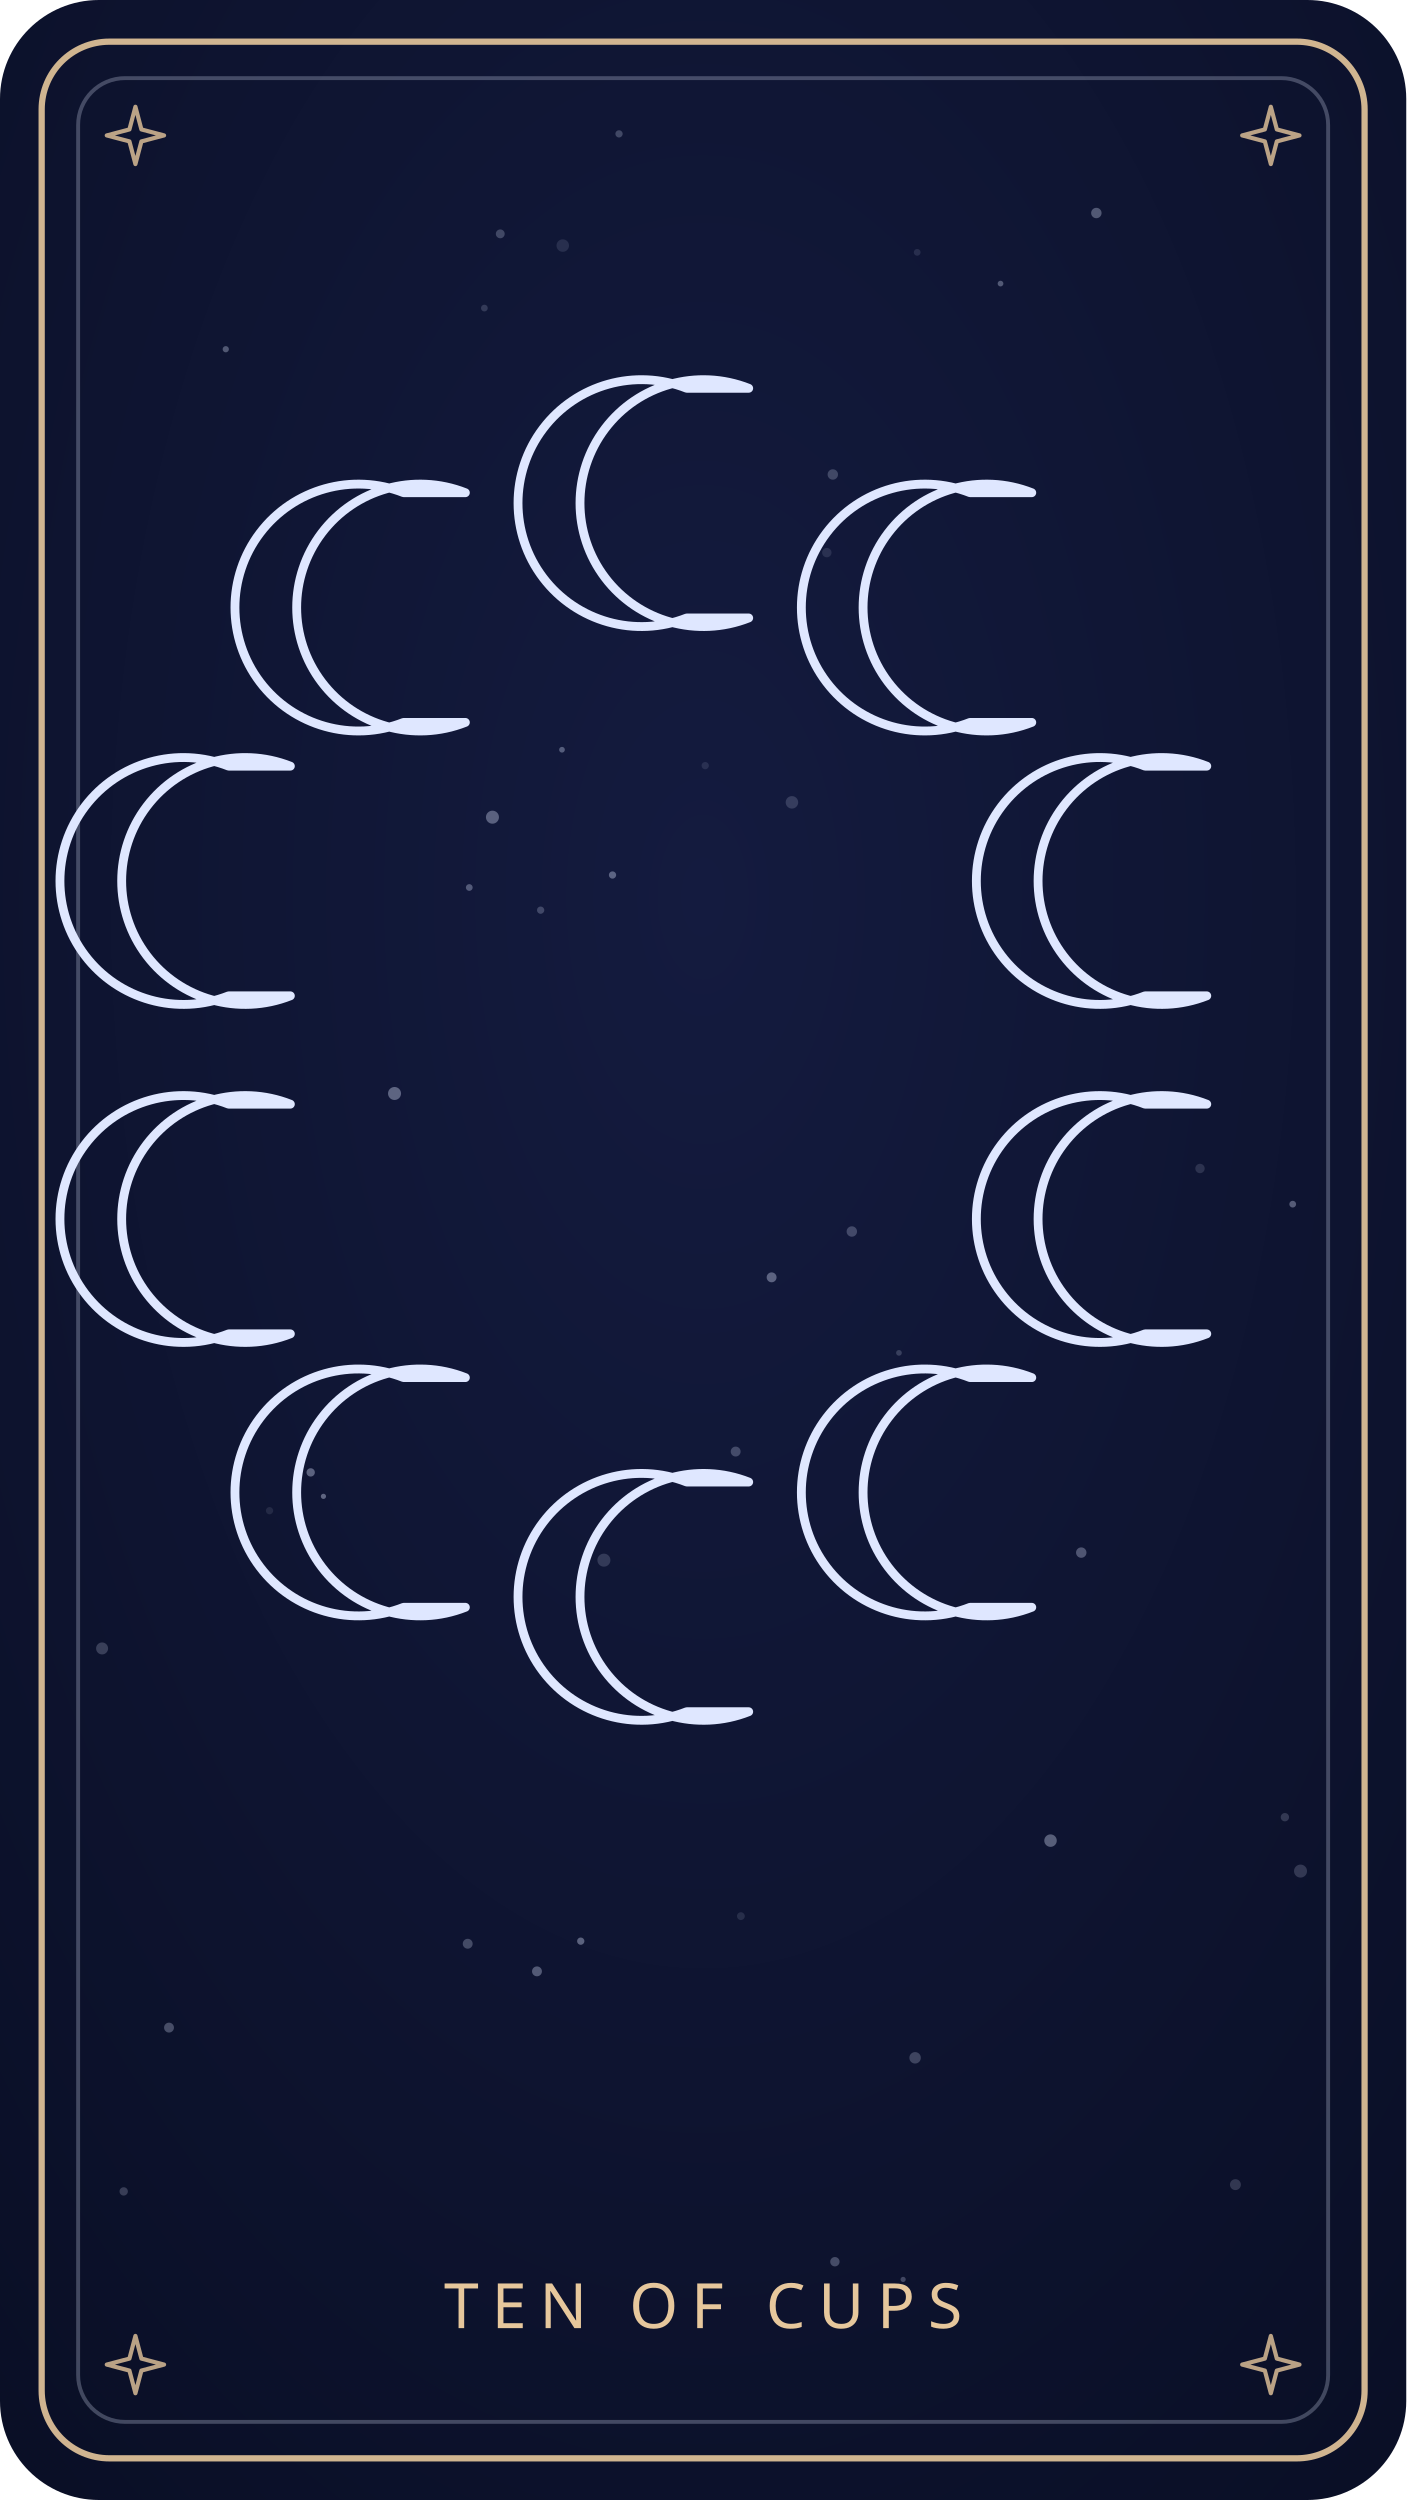
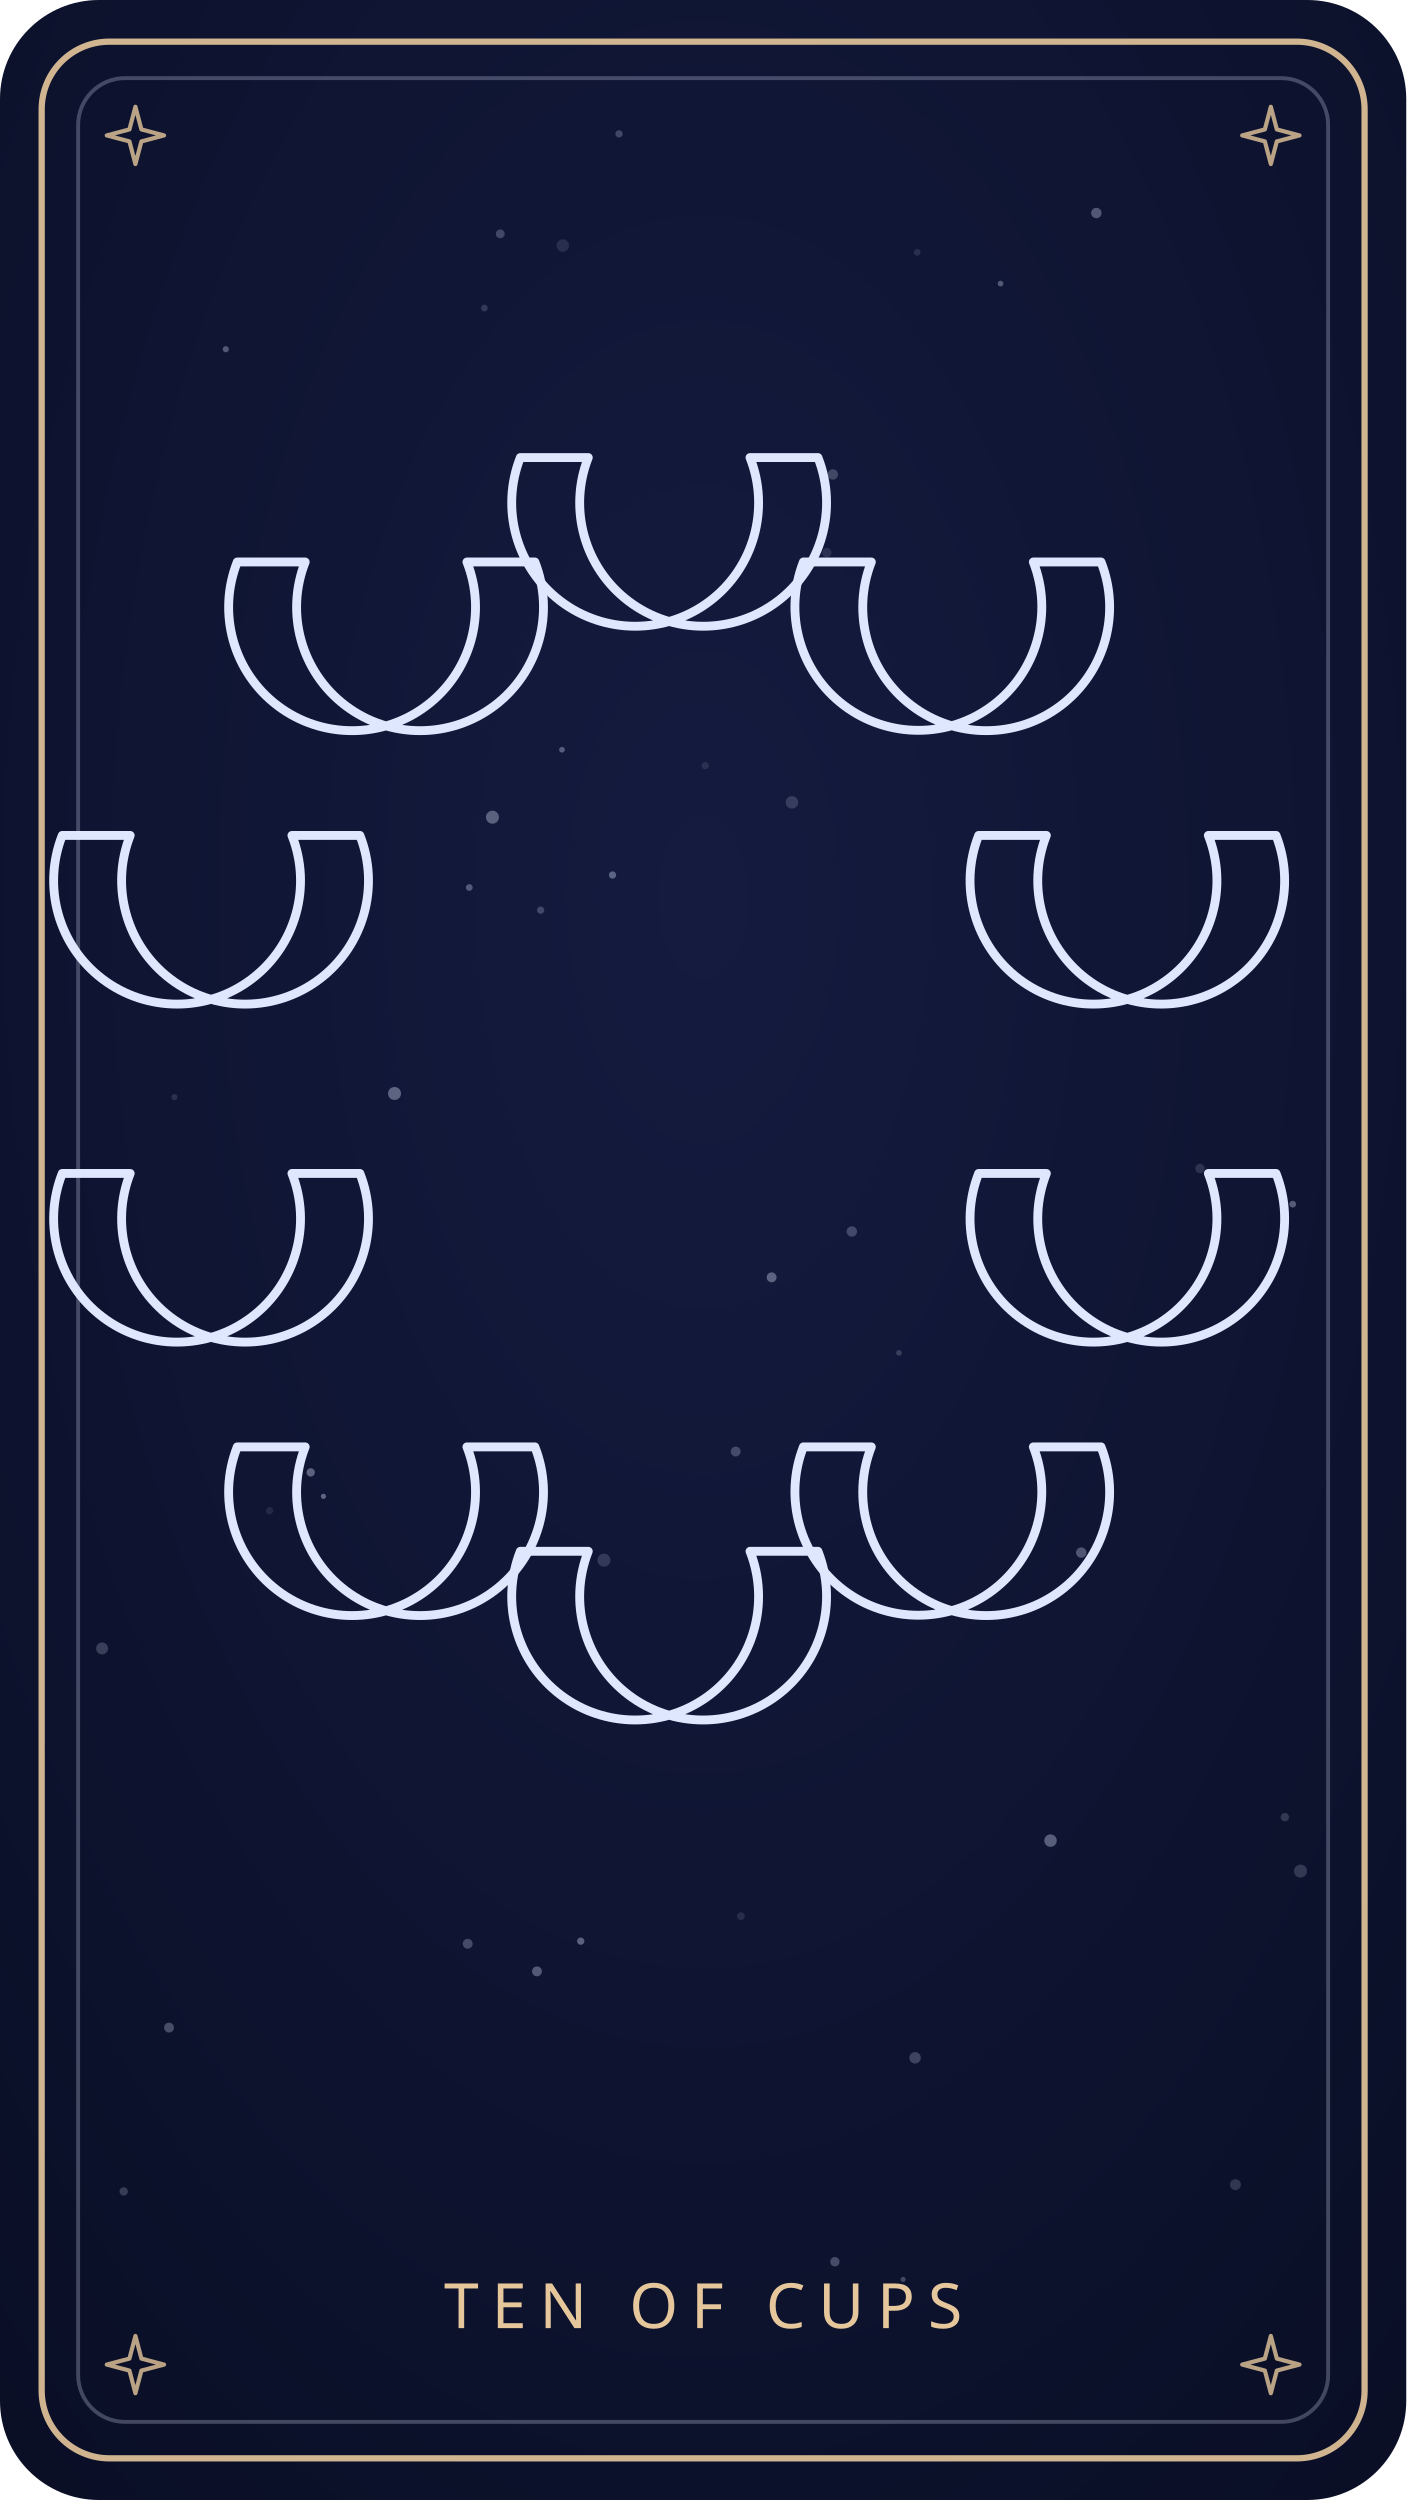
<svg xmlns="http://www.w3.org/2000/svg" viewBox="0 0 540 960" width="540" height="960">
  <defs>
    <radialGradient id="bg" cx="50%" cy="36%" r="85%">
      <stop offset="0%" stop-color="#141b3f" />
      <stop offset="100%" stop-color="#090e24" />
    </radialGradient>
  </defs>
  <rect x="0" y="0" width="540" height="960" rx="38" fill="url(#bg)" />
  <line x1="471.4" y1="638.6" x2="478.6" y2="638.6" w="1.2" color="#dfe7ff" op="0.399" />
  <line x1="471.4" y1="638.6" x2="471.4" y2="645.9" w="1.2" color="#dfe7ff" op="0.399" />
  <line x1="471.4" y1="638.6" x2="464.2" y2="638.6" w="1.2" color="#dfe7ff" op="0.399" />
  <line x1="471.4" y1="638.6" x2="471.4" y2="631.4" w="1.2" color="#dfe7ff" op="0.399" />
  <circle cx="351.4" cy="790.2" r="2.2" fill="#dfe7ff" stroke="none" fill-opacity="0.23" />
  <line x1="253.2" y1="323.3" x2="260.3" y2="323.3" w="1.2" color="#dfe7ff" op="0.315" />
  <line x1="253.2" y1="323.3" x2="253.2" y2="330.4" w="1.2" color="#dfe7ff" op="0.315" />
  <line x1="253.2" y1="323.3" x2="246.2" y2="323.3" w="1.2" color="#dfe7ff" op="0.315" />
  <line x1="253.2" y1="323.3" x2="253.2" y2="316.3" w="1.2" color="#dfe7ff" op="0.315" />
  <circle cx="282.5" cy="557.4" r="1.9" fill="#dfe7ff" stroke="none" fill-opacity="0.25" />
  <circle cx="186.0" cy="118.3" r="1.3" fill="#dfe7ff" stroke="none" fill-opacity="0.17" />
  <circle cx="64.9" cy="778.6" r="1.9" fill="#dfe7ff" stroke="none" fill-opacity="0.28" />
  <circle cx="317.5" cy="212.2" r="1.8" fill="#dfe7ff" stroke="none" fill-opacity="0.12" />
  <circle cx="499.4" cy="718.5" r="2.5" fill="#dfe7ff" stroke="none" fill-opacity="0.18" />
  <circle cx="192.1" cy="89.8" r="1.7" fill="#dfe7ff" stroke="none" fill-opacity="0.24" />
  <line x1="222.9" y1="845.3" x2="227.5" y2="845.3" w="1.2" color="#dfe7ff" op="0.367" />
  <line x1="222.9" y1="845.3" x2="222.9" y2="850.0" w="1.2" color="#dfe7ff" op="0.367" />
  <line x1="222.9" y1="845.3" x2="218.2" y2="845.3" w="1.2" color="#dfe7ff" op="0.367" />
  <line x1="222.9" y1="845.3" x2="222.9" y2="840.6" w="1.2" color="#dfe7ff" op="0.367" />
  <circle cx="474.4" cy="838.9" r="2.1" fill="#dfe7ff" stroke="none" fill-opacity="0.18" />
  <circle cx="327.1" cy="472.9" r="2.0" fill="#dfe7ff" stroke="none" fill-opacity="0.24" />
  <circle cx="86.7" cy="134.1" r="1.2" fill="#dfe7ff" stroke="none" fill-opacity="0.32" />
  <circle cx="415.2" cy="596.2" r="2.0" fill="#dfe7ff" stroke="none" fill-opacity="0.31" />
  <line x1="485.0" y1="762.7" x2="493.1" y2="762.7" w="1.2" color="#dfe7ff" op="0.241" />
  <line x1="485.0" y1="762.7" x2="485.0" y2="770.8" w="1.2" color="#dfe7ff" op="0.241" />
  <line x1="485.0" y1="762.7" x2="476.9" y2="762.7" w="1.2" color="#dfe7ff" op="0.241" />
  <line x1="485.0" y1="762.7" x2="485.0" y2="754.6" w="1.2" color="#dfe7ff" op="0.241" />
  <circle cx="296.3" cy="490.5" r="1.9" fill="#dfe7ff" stroke="none" fill-opacity="0.36" />
  <circle cx="124.2" cy="574.6" r="1.0" fill="#dfe7ff" stroke="none" fill-opacity="0.38" />
  <line x1="318.5" y1="252.6" x2="327.1" y2="252.6" w="1.2" color="#dfe7ff" op="0.356" />
  <line x1="318.5" y1="252.6" x2="318.5" y2="261.2" w="1.2" color="#dfe7ff" op="0.356" />
  <line x1="318.5" y1="252.6" x2="309.9" y2="252.6" w="1.2" color="#dfe7ff" op="0.356" />
  <line x1="318.5" y1="252.6" x2="318.5" y2="244.0" w="1.2" color="#dfe7ff" op="0.356" />
  <circle cx="206.2" cy="757.0" r="1.9" fill="#dfe7ff" stroke="none" fill-opacity="0.33" />
  <circle cx="493.4" cy="697.8" r="1.6" fill="#dfe7ff" stroke="none" fill-opacity="0.18" />
  <circle cx="207.6" cy="349.5" r="1.4" fill="#dfe7ff" stroke="none" fill-opacity="0.23" />
  <circle cx="345.2" cy="519.5" r="1.1" fill="#dfe7ff" stroke="none" fill-opacity="0.19" />
  <circle cx="223.0" cy="745.4" r="1.4" fill="#dfe7ff" stroke="none" fill-opacity="0.37" />
  <line x1="342.8" y1="530.0" x2="350.9" y2="530.0" w="1.2" color="#dfe7ff" op="0.141" />
  <line x1="342.8" y1="530.0" x2="342.8" y2="538.0" w="1.2" color="#dfe7ff" op="0.141" />
  <line x1="342.8" y1="530.0" x2="334.7" y2="530.0" w="1.2" color="#dfe7ff" op="0.141" />
  <line x1="342.8" y1="530.0" x2="342.8" y2="521.9" w="1.2" color="#dfe7ff" op="0.141" />
  <line x1="403.0" y1="443.0" x2="409.7" y2="443.0" w="1.2" color="#dfe7ff" op="0.148" />
  <line x1="403.0" y1="443.0" x2="403.0" y2="449.7" w="1.2" color="#dfe7ff" op="0.148" />
  <line x1="403.0" y1="443.0" x2="396.3" y2="443.0" w="1.2" color="#dfe7ff" op="0.148" />
  <line x1="403.0" y1="443.0" x2="403.0" y2="436.3" w="1.2" color="#dfe7ff" op="0.148" />
  <circle cx="319.8" cy="182.2" r="2.0" fill="#dfe7ff" stroke="none" fill-opacity="0.23" />
  <line x1="226.5" y1="340.0" x2="229.8" y2="340.0" w="1.2" color="#dfe7ff" op="0.123" />
  <line x1="226.5" y1="340.0" x2="226.5" y2="343.3" w="1.2" color="#dfe7ff" op="0.123" />
  <line x1="226.5" y1="340.0" x2="223.3" y2="340.0" w="1.2" color="#dfe7ff" op="0.123" />
  <line x1="226.5" y1="340.0" x2="226.5" y2="336.8" w="1.2" color="#dfe7ff" op="0.123" />
  <circle cx="216.1" cy="94.3" r="2.4" fill="#dfe7ff" stroke="none" fill-opacity="0.12" />
  <circle cx="421.0" cy="81.8" r="2.0" fill="#dfe7ff" stroke="none" fill-opacity="0.32" />
  <circle cx="180.2" cy="340.8" r="1.3" fill="#dfe7ff" stroke="none" fill-opacity="0.32" />
  <circle cx="189.1" cy="313.8" r="2.5" fill="#dfe7ff" stroke="none" fill-opacity="0.35" />
  <circle cx="346.8" cy="875.3" r="1.0" fill="#dfe7ff" stroke="none" fill-opacity="0.25" />
  <line x1="272.5" y1="319.3" x2="281.4" y2="319.3" w="1.2" color="#dfe7ff" op="0.104" />
  <line x1="272.5" y1="319.3" x2="272.5" y2="328.2" w="1.2" color="#dfe7ff" op="0.104" />
  <line x1="272.5" y1="319.3" x2="263.6" y2="319.3" w="1.2" color="#dfe7ff" op="0.104" />
  <line x1="272.5" y1="319.3" x2="272.5" y2="310.5" w="1.2" color="#dfe7ff" op="0.104" />
  <circle cx="460.8" cy="448.7" r="1.8" fill="#dfe7ff" stroke="none" fill-opacity="0.14" />
  <circle cx="47.5" cy="841.5" r="1.6" fill="#dfe7ff" stroke="none" fill-opacity="0.21" />
  <circle cx="304.1" cy="308.1" r="2.4" fill="#dfe7ff" stroke="none" fill-opacity="0.17" />
  <circle cx="496.4" cy="462.4" r="1.3" fill="#dfe7ff" stroke="none" fill-opacity="0.34" />
  <line x1="129.9" y1="659.9" x2="133.2" y2="659.9" w="1.2" color="#dfe7ff" op="0.201" />
  <line x1="129.9" y1="659.9" x2="129.9" y2="663.3" w="1.2" color="#dfe7ff" op="0.201" />
  <line x1="129.9" y1="659.9" x2="126.6" y2="659.9" w="1.2" color="#dfe7ff" op="0.201" />
  <line x1="129.9" y1="659.9" x2="129.9" y2="656.6" w="1.2" color="#dfe7ff" op="0.201" />
  <line x1="48.8" y1="596.5" x2="56.3" y2="596.5" w="1.2" color="#dfe7ff" op="0.252" />
  <line x1="48.8" y1="596.5" x2="48.8" y2="604.0" w="1.2" color="#dfe7ff" op="0.252" />
  <line x1="48.8" y1="596.5" x2="41.4" y2="596.5" w="1.2" color="#dfe7ff" op="0.252" />
  <line x1="48.8" y1="596.5" x2="48.8" y2="589.1" w="1.2" color="#dfe7ff" op="0.252" />
  <line x1="30.9" y1="244.0" x2="39.5" y2="244.0" w="1.2" color="#dfe7ff" op="0.328" />
  <line x1="30.9" y1="244.0" x2="30.9" y2="252.6" w="1.2" color="#dfe7ff" op="0.328" />
  <line x1="30.9" y1="244.0" x2="22.4" y2="244.0" w="1.2" color="#dfe7ff" op="0.328" />
  <line x1="30.9" y1="244.0" x2="30.9" y2="235.4" w="1.2" color="#dfe7ff" op="0.328" />
  <line x1="342.6" y1="196.8" x2="347.9" y2="196.8" w="1.2" color="#dfe7ff" op="0.357" />
  <line x1="342.6" y1="196.8" x2="342.6" y2="202.1" w="1.2" color="#dfe7ff" op="0.357" />
  <line x1="342.6" y1="196.8" x2="337.3" y2="196.8" w="1.2" color="#dfe7ff" op="0.357" />
  <line x1="342.6" y1="196.8" x2="342.6" y2="191.5" w="1.2" color="#dfe7ff" op="0.357" />
  <circle cx="39.2" cy="633.0" r="2.3" fill="#dfe7ff" stroke="none" fill-opacity="0.21" />
  <line x1="167.9" y1="489.1" x2="174.5" y2="489.1" w="1.2" color="#dfe7ff" op="0.316" />
  <line x1="167.9" y1="489.1" x2="167.9" y2="495.7" w="1.2" color="#dfe7ff" op="0.316" />
  <line x1="167.9" y1="489.1" x2="161.4" y2="489.1" w="1.2" color="#dfe7ff" op="0.316" />
  <line x1="167.9" y1="489.1" x2="167.9" y2="482.6" w="1.2" color="#dfe7ff" op="0.316" />
  <circle cx="284.5" cy="735.8" r="1.5" fill="#dfe7ff" stroke="none" fill-opacity="0.12" />
  <circle cx="179.6" cy="746.4" r="1.9" fill="#dfe7ff" stroke="none" fill-opacity="0.26" />
  <circle cx="384.2" cy="108.9" r="1.1" fill="#dfe7ff" stroke="none" fill-opacity="0.32" />
  <circle cx="215.8" cy="287.9" r="1.1" fill="#dfe7ff" stroke="none" fill-opacity="0.33" />
  <line x1="313.7" y1="732.0" x2="319.8" y2="732.0" w="1.2" color="#dfe7ff" op="0.119" />
  <line x1="313.7" y1="732.0" x2="313.7" y2="738.0" w="1.2" color="#dfe7ff" op="0.119" />
  <line x1="313.7" y1="732.0" x2="307.6" y2="732.0" w="1.2" color="#dfe7ff" op="0.119" />
  <line x1="313.7" y1="732.0" x2="313.7" y2="725.9" w="1.2" color="#dfe7ff" op="0.119" />
  <circle cx="352.2" cy="96.9" r="1.3" fill="#dfe7ff" stroke="none" fill-opacity="0.12" />
  <line x1="249.7" y1="715.7" x2="253.0" y2="715.7" w="1.2" color="#dfe7ff" op="0.382" />
  <line x1="249.7" y1="715.7" x2="249.7" y2="719.0" w="1.2" color="#dfe7ff" op="0.382" />
  <line x1="249.7" y1="715.7" x2="246.3" y2="715.7" w="1.2" color="#dfe7ff" op="0.382" />
  <line x1="249.7" y1="715.7" x2="249.7" y2="712.4" w="1.2" color="#dfe7ff" op="0.382" />
  <circle cx="119.3" cy="565.4" r="1.6" fill="#dfe7ff" stroke="none" fill-opacity="0.37" />
  <circle cx="67.0" cy="421.3" r="1.2" fill="#dfe7ff" stroke="none" fill-opacity="0.13" />
  <circle cx="270.8" cy="294.0" r="1.4" fill="#dfe7ff" stroke="none" fill-opacity="0.11" />
  <circle cx="151.5" cy="419.9" r="2.5" fill="#dfe7ff" stroke="none" fill-opacity="0.37" />
  <circle cx="237.7" cy="51.4" r="1.4" fill="#dfe7ff" stroke="none" fill-opacity="0.24" />
  <circle cx="231.9" cy="599.1" r="2.5" fill="#dfe7ff" stroke="none" fill-opacity="0.17" />
  <circle cx="235.2" cy="336.0" r="1.4" fill="#dfe7ff" stroke="none" fill-opacity="0.36" />
  <circle cx="403.4" cy="706.8" r="2.4" fill="#dfe7ff" stroke="none" fill-opacity="0.35" />
  <line x1="137.2" y1="414.4" x2="144.5" y2="414.4" w="1.2" color="#dfe7ff" op="0.358" />
  <line x1="137.2" y1="414.4" x2="137.2" y2="421.7" w="1.2" color="#dfe7ff" op="0.358" />
  <line x1="137.2" y1="414.4" x2="129.9" y2="414.4" w="1.2" color="#dfe7ff" op="0.358" />
  <line x1="137.2" y1="414.4" x2="137.2" y2="407.1" w="1.2" color="#dfe7ff" op="0.358" />
  <line x1="176.9" y1="732.3" x2="182.5" y2="732.3" w="1.2" color="#dfe7ff" op="0.262" />
  <line x1="176.9" y1="732.3" x2="176.9" y2="737.9" w="1.2" color="#dfe7ff" op="0.262" />
  <line x1="176.9" y1="732.3" x2="171.3" y2="732.3" w="1.2" color="#dfe7ff" op="0.262" />
  <line x1="176.9" y1="732.3" x2="176.9" y2="726.7" w="1.2" color="#dfe7ff" op="0.262" />
  <line x1="127.5" y1="358.1" x2="136.2" y2="358.1" w="1.2" color="#dfe7ff" op="0.222" />
  <line x1="127.5" y1="358.1" x2="127.5" y2="366.9" w="1.2" color="#dfe7ff" op="0.222" />
  <line x1="127.5" y1="358.1" x2="118.7" y2="358.1" w="1.2" color="#dfe7ff" op="0.222" />
  <line x1="127.5" y1="358.1" x2="127.5" y2="349.4" w="1.2" color="#dfe7ff" op="0.222" />
  <line x1="153.1" y1="79.2" x2="158.4" y2="79.2" w="1.2" color="#dfe7ff" op="0.236" />
  <line x1="153.1" y1="79.2" x2="153.1" y2="84.5" w="1.2" color="#dfe7ff" op="0.236" />
  <line x1="153.1" y1="79.2" x2="147.9" y2="79.2" w="1.2" color="#dfe7ff" op="0.236" />
  <line x1="153.1" y1="79.2" x2="153.1" y2="74.0" w="1.2" color="#dfe7ff" op="0.236" />
  <circle cx="320.6" cy="868.5" r="1.8" fill="#dfe7ff" stroke="none" fill-opacity="0.27" />
  <circle cx="103.5" cy="580.1" r="1.4" fill="#dfe7ff" stroke="none" fill-opacity="0.10" />
-   <path d="M 287.5 237.3 A 47.4 47.4 0 1 1 287.5 149.1 L 263.7 149.1 A 47.4 47.4 0 1 0 263.7 237.3 Z" fill="none" stroke="#dfe7ff" stroke-width="3.4" stroke-linecap="round" stroke-linejoin="round" />
-   <path d="M 396.2 277.4 A 47.4 47.4 0 1 1 396.2 189.2 L 372.5 189.2 A 47.4 47.4 0 1 0 372.5 277.4 Z" fill="none" stroke="#dfe7ff" stroke-width="3.4" stroke-linecap="round" stroke-linejoin="round" />
-   <path d="M 463.4 382.4 A 47.4 47.4 0 1 1 463.4 294.2 L 439.7 294.2 A 47.4 47.4 0 1 0 439.7 382.4 Z" fill="none" stroke="#dfe7ff" stroke-width="3.4" stroke-linecap="round" stroke-linejoin="round" />
-   <path d="M 463.4 512.2 A 47.4 47.4 0 1 1 463.4 424.0 L 439.7 424.0 A 47.4 47.4 0 1 0 439.7 512.2 Z" fill="none" stroke="#dfe7ff" stroke-width="3.4" stroke-linecap="round" stroke-linejoin="round" />
-   <path d="M 396.2 617.2 A 47.4 47.4 0 1 1 396.2 529.0 L 372.5 529.0 A 47.4 47.4 0 1 0 372.5 617.2 Z" fill="none" stroke="#dfe7ff" stroke-width="3.4" stroke-linecap="round" stroke-linejoin="round" />
-   <path d="M 287.5 657.3 A 47.4 47.4 0 1 1 287.5 569.1 L 263.7 569.1 A 47.4 47.4 0 1 0 263.7 657.3 Z" fill="none" stroke="#dfe7ff" stroke-width="3.4" stroke-linecap="round" stroke-linejoin="round" />
-   <path d="M 178.7 617.2 A 47.4 47.4 0 1 1 178.7 529.0 L 155.0 529.0 A 47.4 47.4 0 1 0 155.0 617.2 Z" fill="none" stroke="#dfe7ff" stroke-width="3.4" stroke-linecap="round" stroke-linejoin="round" />
-   <path d="M 111.5 512.2 A 47.4 47.4 0 1 1 111.5 424.0 L 87.8 424.0 A 47.4 47.4 0 1 0 87.8 512.2 Z" fill="none" stroke="#dfe7ff" stroke-width="3.4" stroke-linecap="round" stroke-linejoin="round" />
-   <path d="M 111.5 382.4 A 47.4 47.4 0 1 1 111.5 294.2 L 87.8 294.2 A 47.4 47.4 0 1 0 87.8 382.4 Z" fill="none" stroke="#dfe7ff" stroke-width="3.4" stroke-linecap="round" stroke-linejoin="round" />
-   <path d="M 178.7 277.4 A 47.4 47.4 0 1 1 178.7 189.2 L 155.0 189.2 A 47.4 47.4 0 1 0 155.0 277.4 Z" fill="none" stroke="#dfe7ff" stroke-width="3.4" stroke-linecap="round" stroke-linejoin="round" />
+   <path d="M 314.1 175.7 A 47.4 47.4 0 1 1 225.9 175.7 L 199.8 175.7 A 47.4 47.4 0 1 0 288.0 175.7 Z" fill="none" stroke="#dfe7ff" stroke-width="3.4" stroke-linecap="round" stroke-linejoin="round" />
+   <path d="M 422.8 215.8 A 47.4 47.4 0 1 1 334.6 215.8 L 308.5 215.8 A 47.4 47.4 0 1 0 396.8 215.8 Z" fill="none" stroke="#dfe7ff" stroke-width="3.4" stroke-linecap="round" stroke-linejoin="round" />
+   <path d="M 490.0 320.8 A 47.4 47.4 0 1 1 401.8 320.8 L 375.8 320.8 A 47.4 47.4 0 1 0 464.0 320.8 Z" fill="none" stroke="#dfe7ff" stroke-width="3.4" stroke-linecap="round" stroke-linejoin="round" />
+   <path d="M 490.0 450.6 A 47.4 47.4 0 1 1 401.8 450.6 L 375.8 450.6 A 47.4 47.4 0 1 0 464.0 450.6 Z" fill="none" stroke="#dfe7ff" stroke-width="3.4" stroke-linecap="round" stroke-linejoin="round" />
+   <path d="M 422.8 555.6 A 47.4 47.4 0 1 1 334.6 555.6 L 308.5 555.6 A 47.4 47.4 0 1 0 396.8 555.6 Z" fill="none" stroke="#dfe7ff" stroke-width="3.4" stroke-linecap="round" stroke-linejoin="round" />
+   <path d="M 314.1 595.7 A 47.4 47.4 0 1 1 225.9 595.7 L 199.8 595.7 A 47.4 47.4 0 1 0 288.0 595.7 Z" fill="none" stroke="#dfe7ff" stroke-width="3.4" stroke-linecap="round" stroke-linejoin="round" />
+   <path d="M 205.4 555.6 A 47.4 47.4 0 1 1 117.2 555.6 L 91.1 555.6 A 47.4 47.4 0 1 0 179.3 555.6 Z" fill="none" stroke="#dfe7ff" stroke-width="3.4" stroke-linecap="round" stroke-linejoin="round" />
+   <path d="M 138.2 450.6 A 47.4 47.4 0 1 1 50.0 450.6 L 23.9 450.6 A 47.4 47.4 0 1 0 112.1 450.6 Z" fill="none" stroke="#dfe7ff" stroke-width="3.4" stroke-linecap="round" stroke-linejoin="round" />
+   <path d="M 138.2 320.8 A 47.4 47.4 0 1 1 50.0 320.8 L 23.9 320.8 A 47.4 47.4 0 1 0 112.1 320.8 Z" fill="none" stroke="#dfe7ff" stroke-width="3.4" stroke-linecap="round" stroke-linejoin="round" />
+   <path d="M 205.4 215.8 A 47.4 47.4 0 1 1 117.2 215.8 L 91.1 215.8 A 47.4 47.4 0 1 0 179.3 215.8 Z" fill="none" stroke="#dfe7ff" stroke-width="3.4" stroke-linecap="round" stroke-linejoin="round" />
  <rect x="16" y="16" width="508" height="928" rx="26" fill="none" stroke="#e6c79c" stroke-width="2.4" stroke-linecap="round" stroke-linejoin="round" stroke-opacity="0.90" />
  <rect x="30" y="30" width="480" height="900" rx="18" fill="none" stroke="#dfe7ff" stroke-width="1.5" stroke-linecap="round" stroke-linejoin="round" stroke-opacity="0.26" />
  <path d="M 52.0 41.0 L 54.3 49.7 L 63.0 52.0 L 54.3 54.3 L 52.0 63.0 L 49.7 54.3 L 41.0 52.0 L 49.7 49.7 Z" fill="none" stroke="#e6c79c" stroke-width="1.6" stroke-linecap="round" stroke-linejoin="round" stroke-opacity="0.80" />
  <path d="M 488.0 41.0 L 490.3 49.7 L 499.0 52.0 L 490.3 54.3 L 488.0 63.0 L 485.7 54.3 L 477.0 52.0 L 485.7 49.7 Z" fill="none" stroke="#e6c79c" stroke-width="1.6" stroke-linecap="round" stroke-linejoin="round" stroke-opacity="0.80" />
  <path d="M 52.0 897.0 L 54.3 905.7 L 63.0 908.0 L 54.3 910.3 L 52.0 919.0 L 49.7 910.3 L 41.0 908.0 L 49.7 905.7 Z" fill="none" stroke="#e6c79c" stroke-width="1.6" stroke-linecap="round" stroke-linejoin="round" stroke-opacity="0.80" />
  <path d="M 488.0 897.0 L 490.3 905.7 L 499.0 908.0 L 490.3 910.3 L 488.0 919.0 L 485.7 910.3 L 477.0 908.0 L 485.7 905.7 Z" fill="none" stroke="#e6c79c" stroke-width="1.6" stroke-linecap="round" stroke-linejoin="round" stroke-opacity="0.80" />
  <text x="270" y="894" text-anchor="middle" fill="#e6c79c" font-family="'Avenir Next', system-ui, sans-serif" font-size="24" letter-spacing="5" font-weight="500">TEN OF CUPS</text>
</svg>
